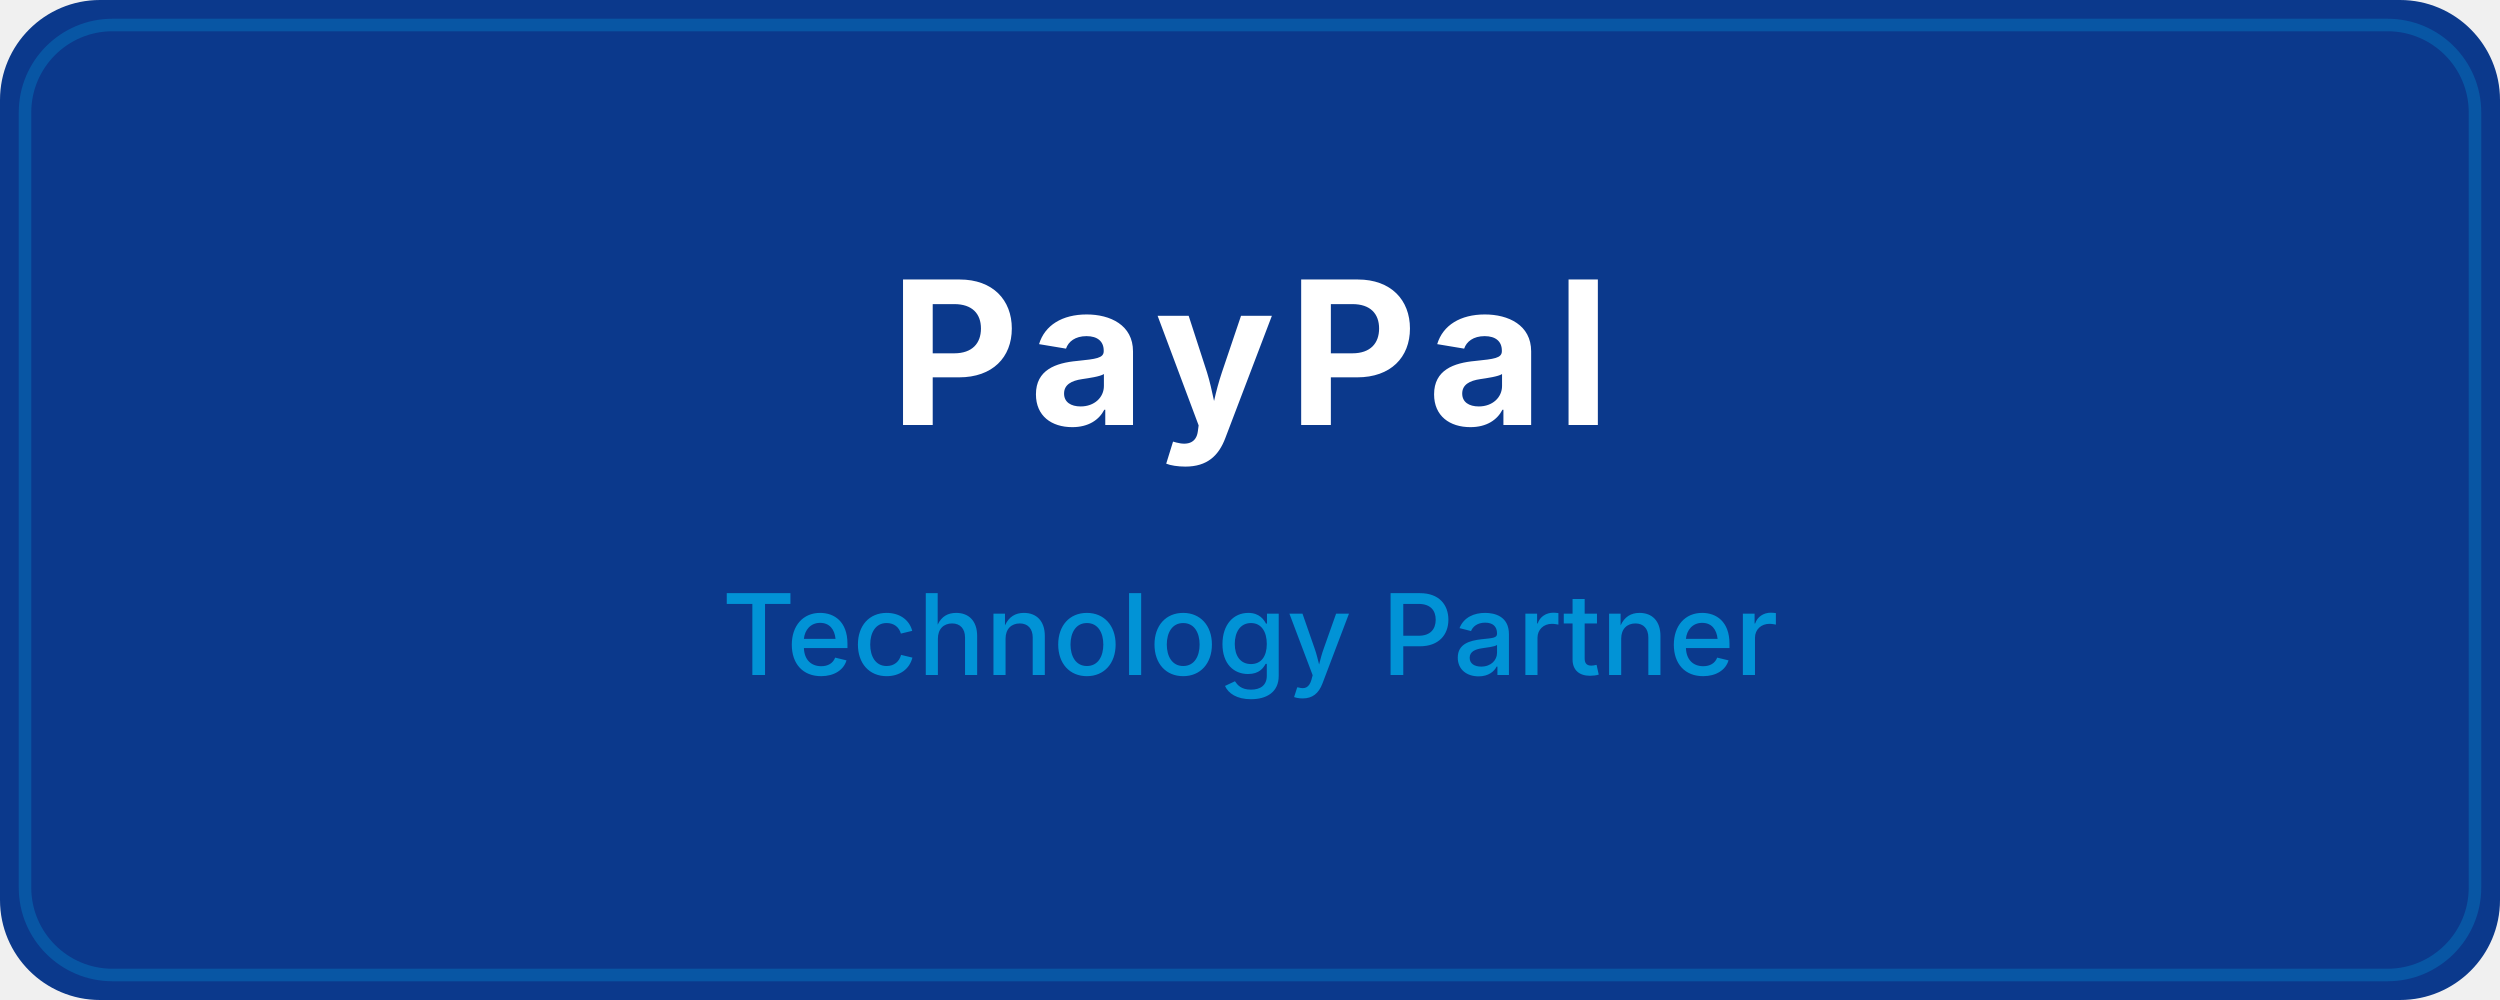
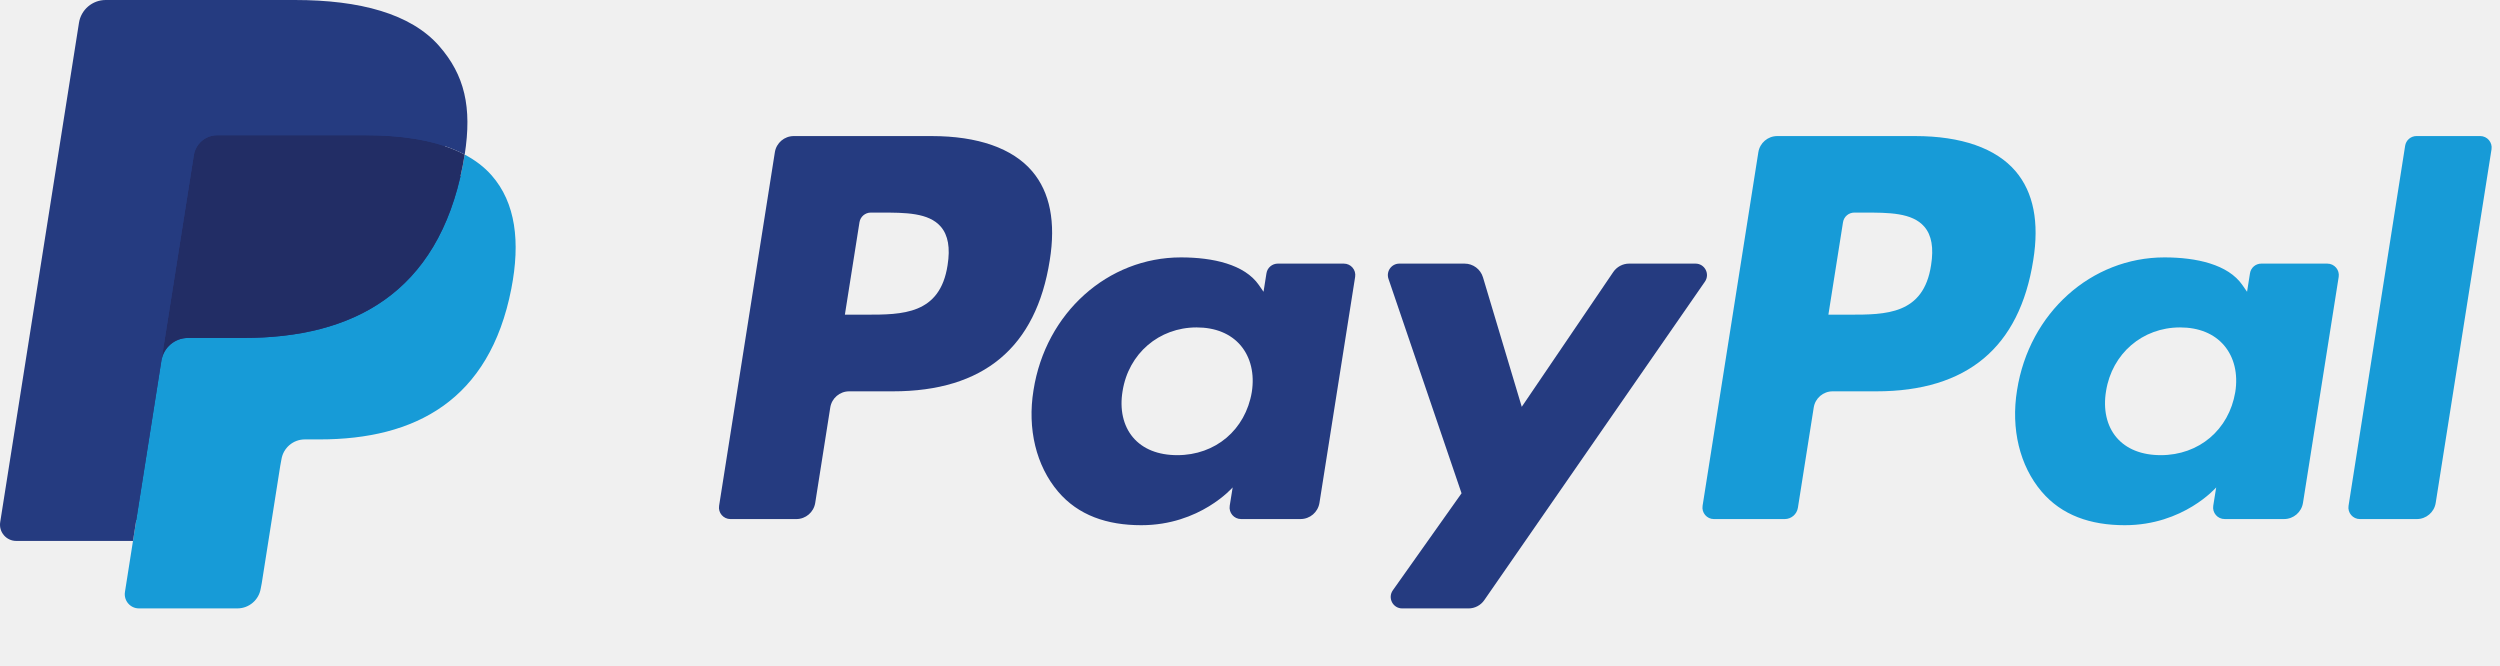
- <svg xmlns="http://www.w3.org/2000/svg" viewBox="0 0 200 80">
-   <rect width="200" height="80" rx="8" fill="#003087" opacity="0.95" />
-   <rect x="2" y="2" width="196" height="76" rx="7" fill="none" stroke="#009CDE" stroke-width="1" opacity="0.3" />
-   <text x="100" y="34" font-family="system-ui, -apple-system, sans-serif" font-size="16" font-weight="700" fill="#FFFFFF" text-anchor="middle" letter-spacing="1">PayPal</text>
-   <text x="100" y="54" font-family="system-ui, -apple-system, sans-serif" font-size="9" font-weight="500" fill="#009CDE" text-anchor="middle" opacity="0.9">Technology Partner</text>
+ <svg xmlns="http://www.w3.org/2000/svg" version="1.1" id="Layer_1" x="0px" y="0px" width="124px" height="33px" viewBox="0 0 124 33" enable-background="new 0 0 124 33" xml:space="preserve">
+   <path fill="#253B80" d="M46.211,6.749h-6.839c-0.468,0-0.866,0.34-0.939,0.802l-2.766,17.537c-0.055,0.346,0.213,0.658,0.564,0.658  h3.265c0.468,0,0.866-0.34,0.939-0.803l0.746-4.73c0.072-0.463,0.471-0.803,0.938-0.803h2.165c4.505,0,7.105-2.18,7.784-6.5  c0.306-1.89,0.013-3.375-0.872-4.415C50.224,7.353,48.5,6.749,46.211,6.749z M47,13.154c-0.374,2.454-2.249,2.454-4.062,2.454  h-1.032l0.724-4.583c0.043-0.277,0.283-0.481,0.563-0.481h0.473c1.235,0,2.4,0,3.002,0.704C47.027,11.668,47.137,12.292,47,13.154z" />
+   <path fill="#253B80" d="M66.654,13.075h-3.275c-0.279,0-0.52,0.204-0.563,0.481l-0.145,0.916l-0.229-0.332  c-0.709-1.029-2.29-1.373-3.868-1.373c-3.619,0-6.71,2.741-7.312,6.586c-0.313,1.918,0.132,3.752,1.22,5.031  c0.998,1.176,2.426,1.666,4.125,1.666c2.916,0,4.533-1.875,4.533-1.875l-0.146,0.91c-0.055,0.348,0.213,0.66,0.562,0.66h2.95  c0.469,0,0.865-0.34,0.939-0.803l1.77-11.209C67.271,13.388,67.004,13.075,66.654,13.075z M62.089,19.449  c-0.316,1.871-1.801,3.127-3.695,3.127c-0.951,0-1.711-0.305-2.199-0.883c-0.484-0.574-0.668-1.391-0.514-2.301  c0.295-1.855,1.805-3.152,3.67-3.152c0.93,0,1.686,0.309,2.184,0.892C62.034,17.721,62.232,18.543,62.089,19.449z" />
+   <path fill="#253B80" d="M84.096,13.075h-3.291c-0.314,0-0.609,0.156-0.787,0.417l-4.539,6.686l-1.924-6.425  c-0.121-0.402-0.492-0.678-0.912-0.678h-3.234c-0.393,0-0.666,0.384-0.541,0.754l3.625,10.638l-3.408,4.811  c-0.268,0.379,0.002,0.9,0.465,0.9h3.287c0.312,0,0.604-0.152,0.781-0.408L84.564,13.97C84.826,13.592,84.557,13.075,84.096,13.075z  " />
+   <path fill="#179BD7" d="M94.992,6.749h-6.84c-0.467,0-0.865,0.34-0.938,0.802l-2.766,17.537c-0.055,0.346,0.213,0.658,0.562,0.658  h3.51c0.326,0,0.605-0.238,0.656-0.562l0.785-4.971c0.072-0.463,0.471-0.803,0.938-0.803h2.164c4.506,0,7.105-2.18,7.785-6.5  c0.307-1.89,0.012-3.375-0.873-4.415C99.004,7.353,97.281,6.749,94.992,6.749z M95.781,13.154c-0.373,2.454-2.248,2.454-4.062,2.454  h-1.031l0.725-4.583c0.043-0.277,0.281-0.481,0.562-0.481h0.473c1.234,0,2.4,0,3.002,0.704  C95.809,11.668,95.918,12.292,95.781,13.154z" />
+   <path fill="#179BD7" d="M115.434,13.075h-3.273c-0.281,0-0.52,0.204-0.562,0.481l-0.145,0.916l-0.23-0.332  c-0.709-1.029-2.289-1.373-3.867-1.373c-3.619,0-6.709,2.741-7.311,6.586c-0.312,1.918,0.131,3.752,1.219,5.031  c1,1.176,2.426,1.666,4.125,1.666c2.916,0,4.533-1.875,4.533-1.875l-0.146,0.91c-0.055,0.348,0.213,0.66,0.564,0.66h2.949  c0.467,0,0.865-0.34,0.938-0.803l1.771-11.209C116.053,13.388,115.785,13.075,115.434,13.075z M110.869,19.449  c-0.314,1.871-1.801,3.127-3.695,3.127c-0.949,0-1.711-0.305-2.199-0.883c-0.484-0.574-0.666-1.391-0.514-2.301  c0.297-1.855,1.805-3.152,3.67-3.152c0.93,0,1.686,0.309,2.184,0.892C110.816,17.721,111.014,18.543,110.869,19.449z" />
+   <path fill="#179BD7" d="M119.295,7.23l-2.807,17.858c-0.055,0.346,0.213,0.658,0.562,0.658h2.822c0.469,0,0.867-0.34,0.939-0.803  l2.768-17.536c0.055-0.346-0.213-0.659-0.562-0.659h-3.16C119.578,6.749,119.338,6.953,119.295,7.23z" />
+   <path fill="#253B80" d="M7.266,29.154l0.523-3.322l-1.165-0.027H1.061L4.927,1.292C4.939,1.218,4.978,1.149,5.035,1.1  c0.057-0.049,0.13-0.076,0.206-0.076h9.38c3.114,0,5.263,0.648,6.385,1.927c0.526,0.6,0.861,1.227,1.023,1.917  c0.17,0.724,0.173,1.589,0.007,2.644l-0.012,0.077v0.676l0.526,0.298c0.443,0.235,0.795,0.504,1.065,0.812  c0.45,0.513,0.741,1.165,0.864,1.938c0.127,0.795,0.085,1.741-0.123,2.812c-0.24,1.232-0.628,2.305-1.152,3.183  c-0.482,0.809-1.096,1.48-1.825,2c-0.696,0.494-1.523,0.869-2.458,1.109c-0.906,0.236-1.939,0.355-3.072,0.355h-0.73  c-0.522,0-1.029,0.188-1.427,0.525c-0.399,0.344-0.663,0.814-0.744,1.328l-0.055,0.299l-0.924,5.855l-0.042,0.215  c-0.011,0.068-0.03,0.102-0.058,0.125c-0.025,0.021-0.061,0.035-0.096,0.035H7.266z" />
+   <path fill="#179BD7" d="M23.048,7.667L23.048,7.667L23.048,7.667c-0.028,0.179-0.06,0.362-0.096,0.55  c-1.237,6.351-5.469,8.545-10.874,8.545H9.326c-0.661,0-1.218,0.48-1.321,1.132l0,0l0,0L6.596,26.83l-0.399,2.533  c-0.067,0.428,0.263,0.814,0.695,0.814h4.881c0.578,0,1.069-0.42,1.16-0.99l0.048-0.248l0.919-5.832l0.059-0.32  c0.09-0.572,0.582-0.992,1.16-0.992h0.73c4.729,0,8.431-1.92,9.513-7.476c0.452-2.321,0.218-4.259-0.978-5.622  C24.022,8.286,23.573,7.945,23.048,7.667z" />
+   <path fill="#222D65" d="M21.754,7.151c-0.189-0.055-0.384-0.105-0.584-0.15c-0.201-0.044-0.407-0.083-0.619-0.117  c-0.742-0.12-1.555-0.177-2.426-0.177h-7.352c-0.181,0-0.353,0.041-0.507,0.115C9.927,6.985,9.675,7.306,9.614,7.699L8.05,17.605  l-0.045,0.289c0.103-0.652,0.66-1.132,1.321-1.132h2.752c5.405,0,9.637-2.195,10.874-8.545c0.037-0.188,0.068-0.371,0.096-0.55  c-0.313-0.166-0.652-0.308-1.017-0.429C21.941,7.208,21.848,7.179,21.754,7.151z" />
+   <path fill="#253B80" d="M9.614,7.699c0.061-0.393,0.313-0.714,0.652-0.876c0.155-0.074,0.326-0.115,0.507-0.115h7.352  c0.871,0,1.684,0.057,2.426,0.177c0.212,0.034,0.418,0.073,0.619,0.117c0.2,0.045,0.395,0.095,0.584,0.15  c0.094,0.028,0.187,0.057,0.278,0.086c0.365,0.121,0.704,0.264,1.017,0.429c0.368-2.347-0.003-3.945-1.272-5.392  C20.378,0.682,17.853,0,14.622,0h-9.38c-0.66,0-1.223,0.48-1.325,1.133L0.01,25.898c-0.077,0.49,0.301,0.932,0.795,0.932h5.791  l1.454-9.225L9.614,7.699z" />
</svg>
